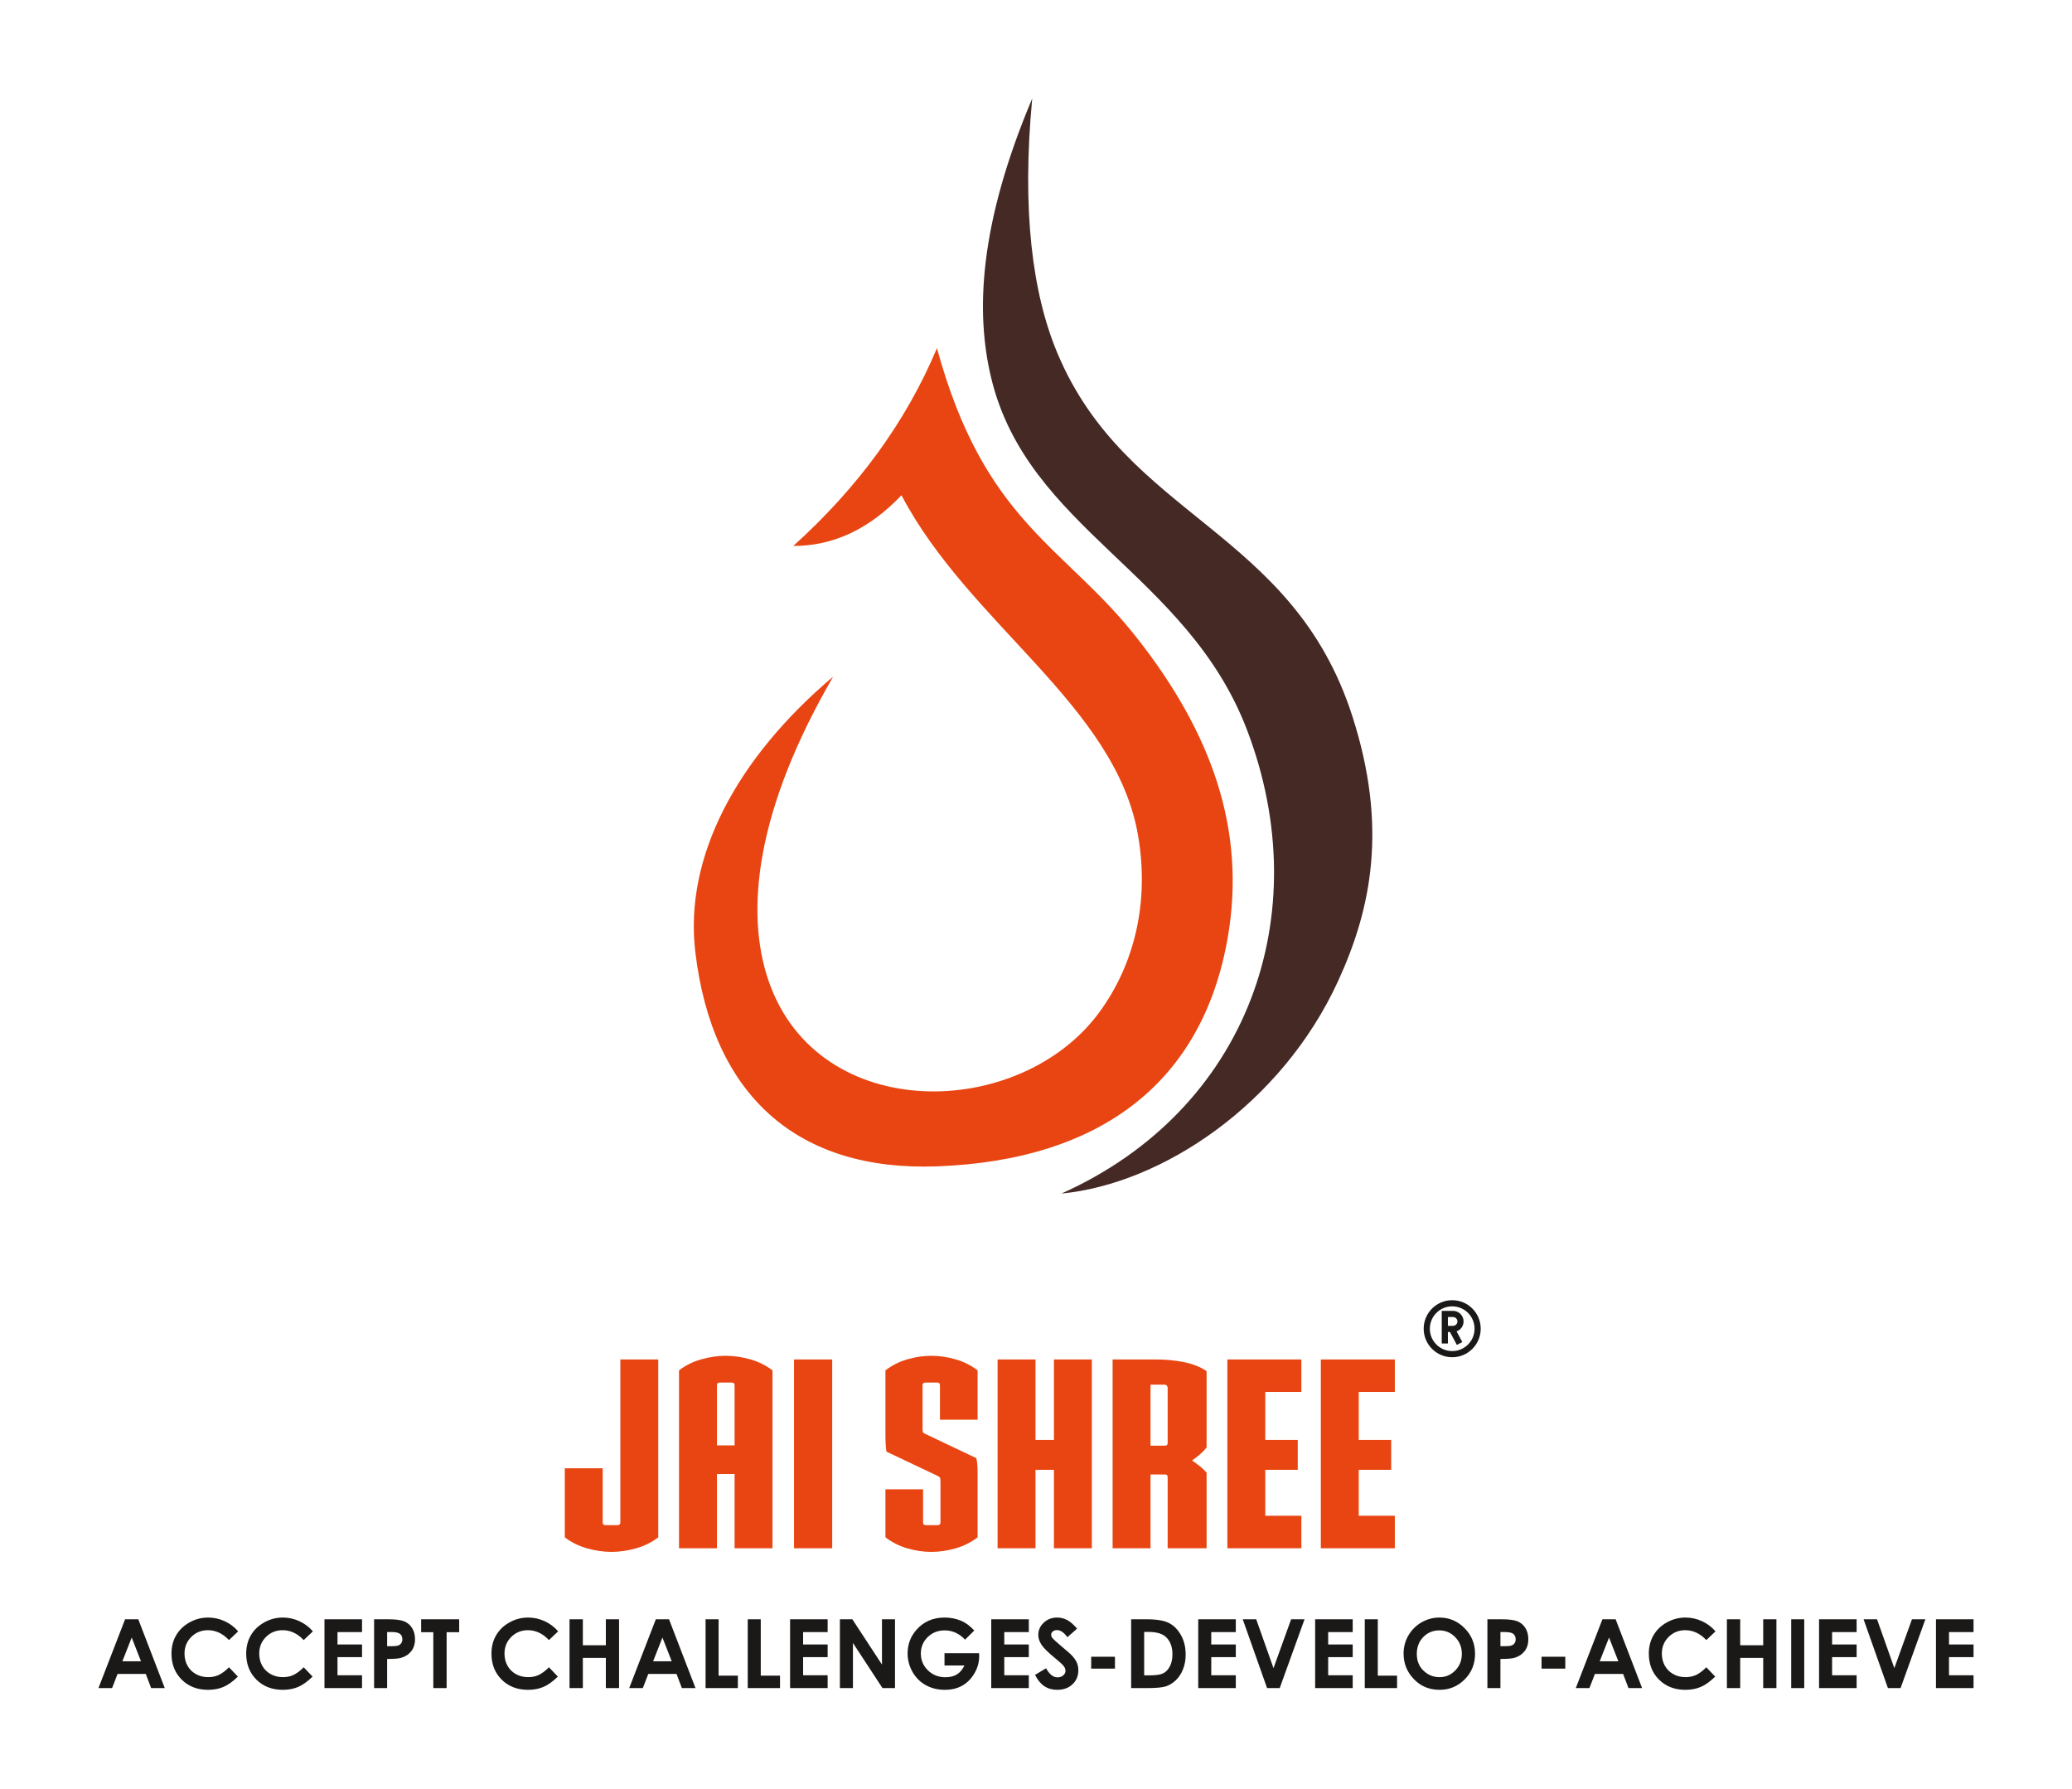
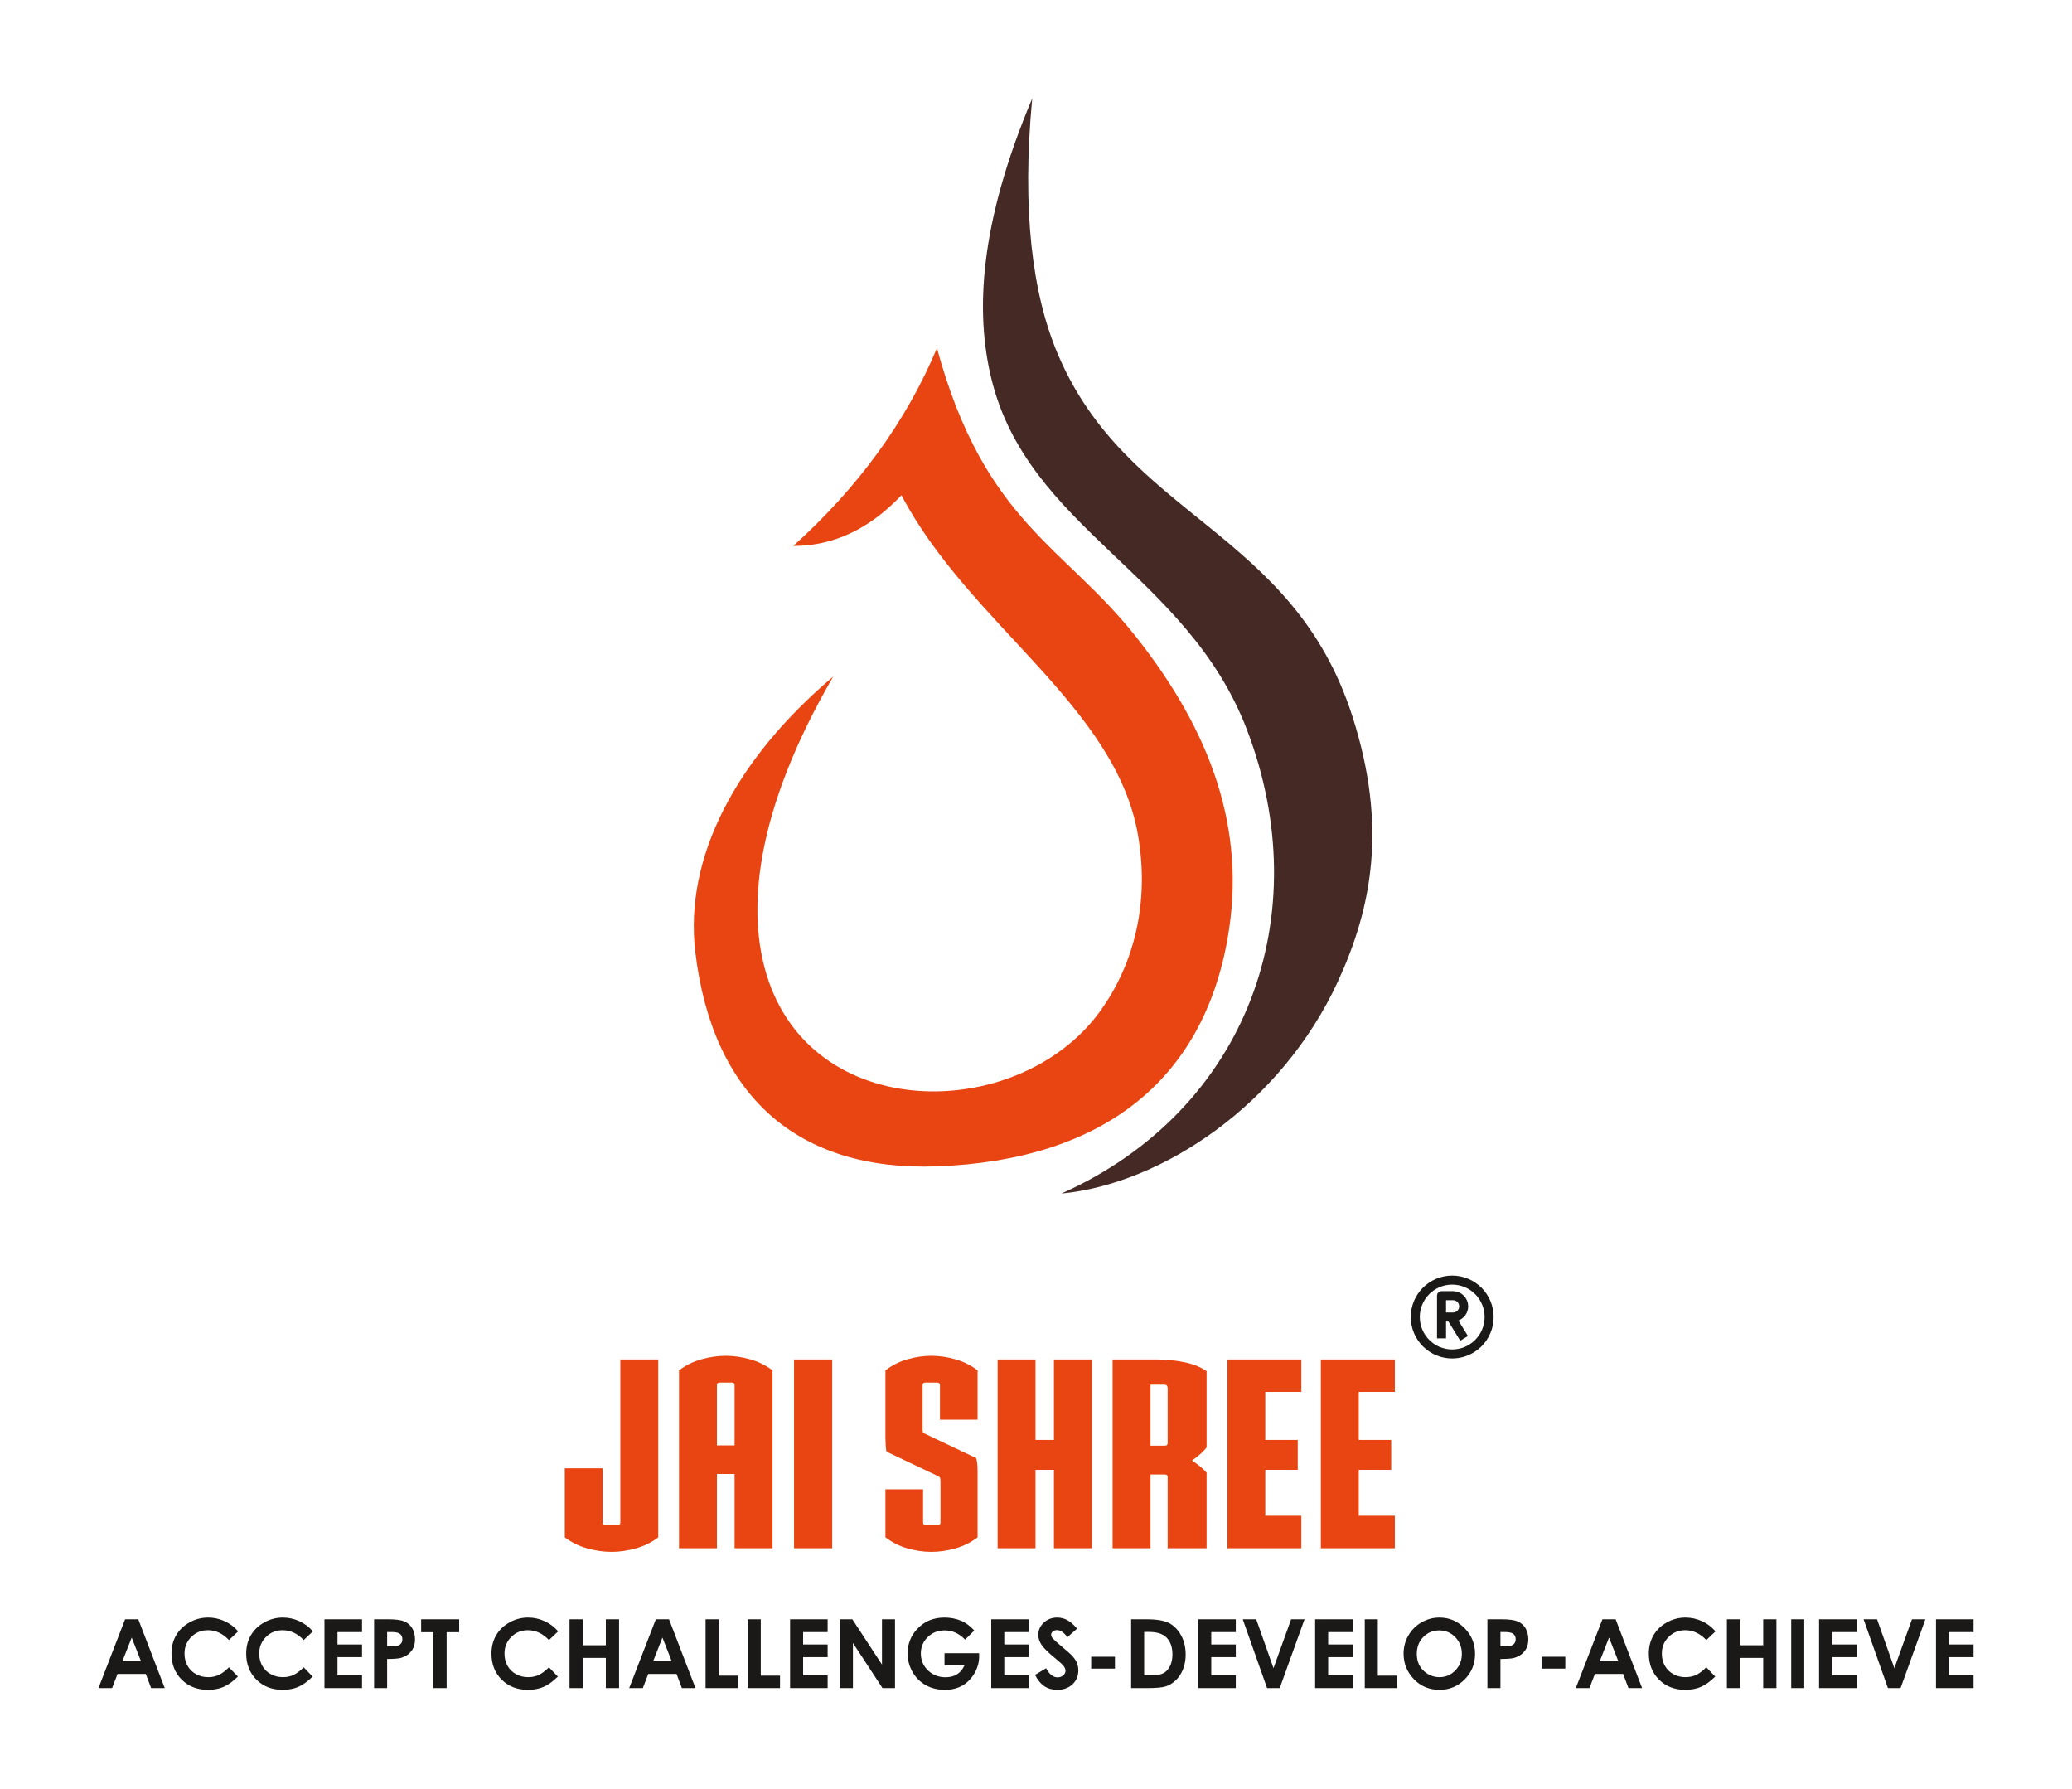
<svg xmlns="http://www.w3.org/2000/svg" viewBox="0 0 505.03 435.77">
  <g transform="translate(-53.82 -206.66)">
    <path fill="#442925" fill-rule="evenodd" d="  M357.747,384.469 C343.158,346.342 304.257,335.552 295.406,298.728 C291.523,282.573 292.526,261.2 305.414,230.658 C302.847,257.817 305.424,278.116 311.549,292.707 C328.452,332.974 368.855,335.596 383.485,381.306 C392.086,408.174 388.126,428.015 379.932,445.803 C366.123,475.782 337.082,495.137 312.531,497.507 C358.046,477.11 374.977,429.499 357.747,384.469 Z" />
    <path fill="#E84512" fill-rule="evenodd" d="  M273.542,327.337 C265.539,335.773 256.718,339.713 247.178,339.695 C263.007,325.411 274.703,309.356 282.193,291.499 C293.785,334.001 313.134,339.541 330.801,361.939 C349.072,385.101 357.67,408.847 353.046,435.264 C346.969,469.976 322.572,489.38 282.193,490.876 C248.097,492.138 227.42,473.567 223.286,438.56 C220.581,415.647 233.164,391.604 256.899,371.538 C238.132,403.861 235.281,428.79 241.201,445.806 C253.391,480.841 302.547,479.601 321.79,453.303 C330.301,441.673 334.016,426.593 331.213,410.259 C325.768,378.542 290.107,358.841 273.542,327.337 Z" />
  </g>
  <g transform="translate(-58.74 -198.07)">
    <path fill="#E84512" fill-rule="evenodd" d="  M209.944,529.338 L219.184,529.338 L219.184,572.687 C217.58,573.91 215.766,574.807 213.74,575.376 C211.716,575.946 209.733,576.23 207.792,576.23 C205.851,576.23 203.868,575.946 201.844,575.376 C199.818,574.807 198.004,573.91 196.401,572.687 L196.401,555.854 L205.641,555.854 L205.641,569.081 C205.641,569.501 205.872,569.713 206.337,569.713 L209.247,569.713 C209.712,569.713 209.944,569.501 209.944,569.081 L209.944,529.338 Z Z M247.028,575.345 L237.788,575.345 L237.788,557.245 L233.485,557.245 L233.485,575.345 L224.245,575.345 L224.245,531.996 C225.849,530.772 227.662,529.876 229.688,529.307 C231.712,528.736 233.697,528.451 235.636,528.451 C237.578,528.451 239.56,528.736 241.584,529.307 C243.61,529.876 245.424,530.772 247.028,531.996 L247.028,575.345 Z Z M237.788,550.284 L237.788,535.603 C237.788,535.181 237.556,534.97 237.093,534.97 L234.182,534.97 C233.716,534.97 233.485,535.181 233.485,535.603 L233.485,550.284 L237.788,550.284 Z Z M261.582,575.345 L252.279,575.345 L252.279,529.338 L261.582,529.338 L261.582,575.345 Z Z M283.606,546.235 C283.606,546.698 283.637,546.983 283.7,547.088 C283.763,547.194 283.922,547.31 284.175,547.436 L296.705,553.386 C296.915,554.23 297.021,555.369 297.021,556.803 L297.021,572.687 C295.418,573.91 293.625,574.807 291.642,575.376 C289.66,575.946 287.697,576.23 285.757,576.23 C283.816,576.23 281.865,575.946 279.903,575.376 C277.94,574.807 276.158,573.91 274.556,572.687 L274.556,560.979 L283.731,560.979 L283.731,569.081 C283.731,569.501 283.963,569.713 284.428,569.713 L287.275,569.713 C287.74,569.713 287.972,569.501 287.972,569.081 L287.972,559.334 C287.972,558.743 287.94,558.364 287.877,558.195 C287.813,558.027 287.55,557.836 287.086,557.626 L274.809,551.804 C274.725,551.382 274.66,550.834 274.619,550.159 C274.577,549.483 274.556,548.893 274.556,548.386 L274.556,531.996 C276.158,530.772 277.94,529.876 279.903,529.307 C281.865,528.736 283.816,528.451 285.757,528.451 C287.697,528.451 289.66,528.736 291.642,529.307 C293.625,529.876 295.418,530.772 297.021,531.996 L297.021,544.02 L287.846,544.02 L287.846,535.603 C287.846,535.181 287.612,534.97 287.149,534.97 L284.301,534.97 C283.837,534.97 283.606,535.181 283.606,535.603 L283.606,546.235 Z Z M301.894,529.338 L311.134,529.338 L311.134,548.955 L315.627,548.955 L315.627,529.338 L324.867,529.338 L324.867,575.345 L315.627,575.345 L315.627,556.232 L311.134,556.232 L311.134,575.345 L301.894,575.345 L301.894,529.338 Z Z M339.168,550.347 L342.712,550.347 C343.134,550.347 343.345,550.137 343.345,549.715 L343.345,536.362 C343.345,535.771 343.049,535.477 342.458,535.477 L339.168,535.477 L339.168,550.347 Z Z M343.345,558.005 C343.345,557.583 343.134,557.373 342.712,557.373 L339.168,557.373 L339.168,575.345 L329.928,575.345 L329.928,529.338 L340.434,529.338 C342.88,529.338 345.191,529.56 347.364,530.002 C349.537,530.446 351.361,531.174 352.837,532.185 L352.837,550.791 C352.415,551.339 351.889,551.888 351.255,552.436 C350.623,552.985 349.969,553.49 349.294,553.955 C349.969,554.419 350.623,554.904 351.255,555.41 C351.889,555.916 352.415,556.423 352.837,556.929 L352.837,575.345 L343.345,575.345 L343.345,558.005 Z Z M357.9,529.338 L375.936,529.338 L375.936,537.248 L367.14,537.248 L367.14,548.955 L375.051,548.955 L375.051,556.232 L367.14,556.232 L367.14,567.434 L375.936,567.434 L375.936,575.345 L357.9,575.345 L357.9,529.338 Z Z M380.681,529.338 L398.718,529.338 L398.718,537.248 L389.921,537.248 L389.921,548.955 L397.832,548.955 L397.832,556.232 L389.921,556.232 L389.921,567.434 L398.718,567.434 L398.718,575.345 L380.681,575.345 L380.681,529.338 Z" />
-     <g fill="none" stroke="#1b1918" stroke-width="1.5">
-       <circle cx="412.7" cy="521.85" r="6.2" />
-       <path d="M410.9,525.45 L410.9,518.25 L412.9,518.25 A1.82,1.82 0 0 1 412.9,521.9 L410.9,521.9 M412.6,521.9 L414.5,525.45" />
+     <g fill="none" stroke="#1b1918" stroke-width="2.2" stroke-linejoin="round">
+       <circle cx="412.7" cy="519.0" r="9.0" />
+       <path d="M410.1,524.2 L410.1,513.8 L412.9,513.8 A2.6,2.6 0 0 1 412.9,519.0 L410.1,519.0 M412.4,519.0 L415.6,524.2" />
    </g>
  </g>
  <g transform="translate(-44.92 -199.49)">
    <path fill="#1b1918" fill-rule="evenodd" d="  M75.41,594.073 L78.626,594.073 L85.079,610.842 L81.759,610.842 L80.451,607.386 L73.578,607.386 L72.239,610.842 L68.919,610.842 L75.41,594.073 Z Z M77.022,598.53 L74.75,604.303 L79.284,604.303 L77.022,598.53 Z Z M102.971,597.016 L100.734,599.141 C99.211,597.537 97.503,596.736 95.6,596.736 C93.996,596.736 92.642,597.285 91.543,598.378 C90.443,599.472 89.893,600.819 89.893,602.423 C89.893,603.54 90.138,604.533 90.625,605.397 C91.111,606.264 91.801,606.946 92.689,607.439 C93.579,607.934 94.569,608.179 95.658,608.179 C96.584,608.179 97.433,608.008 98.2,607.662 C98.971,607.315 99.815,606.684 100.734,605.774 L102.902,608.04 C101.664,609.25 100.492,610.09 99.391,610.557 C98.289,611.029 97.028,611.262 95.615,611.262 C93.008,611.262 90.871,610.436 89.208,608.783 C87.546,607.133 86.717,605.011 86.717,602.431 C86.717,600.756 87.094,599.273 87.854,597.974 C88.609,596.673 89.691,595.63 91.105,594.841 C92.513,594.05 94.031,593.653 95.663,593.653 C97.044,593.653 98.375,593.946 99.659,594.528 C100.94,595.112 102.046,595.942 102.971,597.016 Z Z M121.183,597.016 L118.945,599.141 C117.423,597.537 115.715,596.736 113.812,596.736 C112.208,596.736 110.854,597.285 109.755,598.378 C108.654,599.472 108.105,600.819 108.105,602.423 C108.105,603.54 108.35,604.533 108.837,605.397 C109.323,606.264 110.013,606.946 110.9,607.439 C111.791,607.934 112.781,608.179 113.87,608.179 C114.796,608.179 115.645,608.008 116.412,607.662 C117.183,607.315 118.027,606.684 118.945,605.774 L121.114,608.04 C119.876,609.25 118.704,610.09 117.603,610.557 C116.501,611.029 115.24,611.262 113.826,611.262 C111.22,611.262 109.083,610.436 107.42,608.783 C105.758,607.133 104.929,605.011 104.929,602.431 C104.929,600.756 105.306,599.273 106.066,597.974 C106.821,596.673 107.903,595.63 109.317,594.841 C110.725,594.05 112.243,593.653 113.874,593.653 C115.256,593.653 116.587,593.946 117.871,594.528 C119.152,595.112 120.258,595.942 121.183,597.016 Z Z M124.005,594.073 L133.161,594.073 L133.161,597.203 L127.181,597.203 L127.181,600.215 L133.161,600.215 L133.161,603.298 L127.181,603.298 L127.181,607.712 L133.161,607.712 L133.161,610.842 L124.005,610.842 L124.005,594.073 Z Z M136.103,594.073 L139.493,594.073 C141.326,594.073 142.645,594.24 143.456,594.579 C144.266,594.919 144.908,595.466 145.375,596.223 C145.841,596.978 146.075,597.885 146.075,598.942 C146.075,600.114 145.768,601.087 145.153,601.862 C144.542,602.636 143.708,603.177 142.654,603.482 C142.035,603.657 140.911,603.742 139.279,603.742 L139.279,610.842 L136.103,610.842 L136.103,594.073 Z Z M139.279,600.635 L140.304,600.635 C141.108,600.635 141.666,600.577 141.98,600.465 C142.296,600.347 142.541,600.162 142.723,599.897 C142.904,599.632 142.993,599.313 142.993,598.936 C142.993,598.285 142.74,597.81 142.233,597.514 C141.868,597.292 141.182,597.179 140.186,597.179 L139.279,597.179 L139.279,600.635 Z Z M147.569,594.073 L156.841,594.073 L156.841,597.226 L153.782,597.226 L153.782,610.842 L150.535,610.842 L150.535,597.226 L147.569,597.226 L147.569,594.073 Z Z M180.963,597.016 L178.725,599.141 C177.202,597.537 175.494,596.736 173.591,596.736 C171.987,596.736 170.634,597.285 169.535,598.378 C168.434,599.472 167.885,600.819 167.885,602.423 C167.885,603.54 168.13,604.533 168.616,605.397 C169.103,606.264 169.793,606.946 170.68,607.439 C171.57,607.934 172.56,608.179 173.649,608.179 C174.576,608.179 175.425,608.008 176.191,607.662 C176.962,607.315 177.806,606.684 178.725,605.774 L180.893,608.04 C179.655,609.25 178.483,610.09 177.383,610.557 C176.28,611.029 175.019,611.262 173.606,611.262 C170.999,611.262 168.863,610.436 167.199,608.783 C165.538,607.133 164.709,605.011 164.709,602.431 C164.709,600.756 165.086,599.273 165.846,597.974 C166.6,596.673 167.683,595.63 169.096,594.841 C170.505,594.05 172.022,593.653 173.654,593.653 C175.036,593.653 176.367,593.946 177.651,594.528 C178.932,595.112 180.037,595.942 180.963,597.016 Z Z M183.738,594.073 L186.984,594.073 L186.984,600.402 L192.589,600.402 L192.589,594.073 L195.811,594.073 L195.811,610.842 L192.589,610.842 L192.589,603.485 L186.984,603.485 L186.984,610.842 L183.738,610.842 L183.738,594.073 Z Z M204.772,594.073 L207.988,594.073 L214.44,610.842 L211.12,610.842 L209.813,607.386 L202.94,607.386 L201.601,610.842 L198.281,610.842 L204.772,594.073 Z Z M206.384,598.53 L204.111,604.303 L208.646,604.303 L206.384,598.53 Z Z M216.897,594.073 L220.072,594.073 L220.072,607.806 L224.766,607.806 L224.766,610.842 L216.897,610.842 L216.897,594.073 Z Z M227.173,594.073 L230.349,594.073 L230.349,607.806 L235.042,607.806 L235.042,610.842 L227.173,610.842 L227.173,594.073 Z Z M237.495,594.073 L246.65,594.073 L246.65,597.203 L240.671,597.203 L240.671,600.215 L246.65,600.215 L246.65,603.298 L240.671,603.298 L240.671,607.712 L246.65,607.712 L246.65,610.842 L237.495,610.842 L237.495,594.073 Z Z M249.639,594.073 L252.668,594.073 L259.892,605.109 L259.892,594.073 L263.068,594.073 L263.068,610.842 L260.017,610.842 L252.815,599.842 L252.815,610.842 L249.639,610.842 L249.639,594.073 Z Z M282.392,596.814 L280.147,599.036 C278.727,597.534 277.068,596.782 275.177,596.782 C273.53,596.782 272.148,597.327 271.036,598.421 C269.922,599.515 269.366,600.842 269.366,602.408 C269.366,604.023 269.942,605.392 271.097,606.517 C272.254,607.643 273.679,608.202 275.372,608.202 C276.472,608.202 277.403,607.969 278.159,607.505 C278.914,607.043 279.524,606.318 279.988,605.331 L275.134,605.331 L275.134,602.341 L283.564,602.341 L283.587,603.045 C283.587,604.513 283.207,605.903 282.447,607.217 C281.684,608.53 280.699,609.534 279.493,610.226 C278.283,610.916 276.861,611.262 275.235,611.262 C273.495,611.262 271.943,610.885 270.576,610.13 C269.21,609.37 268.131,608.296 267.333,606.899 C266.539,605.498 266.143,603.992 266.143,602.371 C266.143,600.154 266.878,598.222 268.346,596.584 C270.086,594.631 272.355,593.653 275.145,593.653 C276.605,593.653 277.972,593.922 279.245,594.462 C280.315,594.919 281.366,595.705 282.392,596.814 Z Z M286.527,594.073 L295.682,594.073 L295.682,597.203 L289.703,597.203 L289.703,600.215 L295.682,600.215 L295.682,603.298 L289.703,603.298 L289.703,607.712 L295.682,607.712 L295.682,610.842 L286.527,610.842 L286.527,594.073 Z Z M307.453,596.354 L305.086,598.441 C304.257,597.289 303.413,596.713 302.552,596.713 C302.132,596.713 301.789,596.825 301.525,597.047 C301.257,597.274 301.124,597.525 301.124,597.807 C301.124,598.086 301.217,598.355 301.409,598.605 C301.669,598.939 302.451,599.655 303.755,600.756 C304.974,601.777 305.713,602.419 305.973,602.684 C306.62,603.338 307.079,603.96 307.352,604.556 C307.62,605.155 307.756,605.806 307.756,606.509 C307.756,607.888 307.281,609.019 306.327,609.92 C305.377,610.815 304.136,611.262 302.604,611.262 C301.409,611.262 300.369,610.971 299.481,610.387 C298.594,609.799 297.831,608.88 297.2,607.626 L299.889,606.007 C300.7,607.487 301.63,608.227 302.681,608.227 C303.229,608.227 303.693,608.066 304.067,607.747 C304.441,607.427 304.628,607.058 304.628,606.641 C304.628,606.264 304.487,605.883 304.202,605.501 C303.923,605.124 303.3,604.539 302.339,603.758 C300.508,602.27 299.33,601.122 298.795,600.312 C298.262,599.503 297.994,598.697 297.994,597.891 C297.994,596.728 298.438,595.731 299.322,594.902 C300.209,594.07 301.303,593.653 302.604,593.653 C303.439,593.653 304.237,593.848 304.993,594.234 C305.752,594.622 306.569,595.327 307.453,596.354 Z Z M320.625,594.073 L324.405,594.073 C326.841,594.073 328.652,594.378 329.839,594.98 C331.022,595.584 331.999,596.564 332.767,597.928 C333.533,599.285 333.913,600.874 333.913,602.691 C333.913,603.983 333.7,605.17 333.271,606.252 C332.844,607.335 332.248,608.233 331.494,608.95 C330.737,609.662 329.92,610.157 329.041,610.433 C328.161,610.706 326.635,610.842 324.463,610.842 L320.625,610.842 L320.625,594.073 Z Z M323.801,597.156 L323.801,607.735 L325.281,607.735 C326.74,607.735 327.795,607.568 328.454,607.234 C329.111,606.899 329.648,606.335 330.064,605.544 C330.481,604.755 330.691,603.781 330.691,602.621 C330.691,600.842 330.193,599.46 329.2,598.48 C328.305,597.597 326.865,597.156 324.884,597.156 L323.801,597.156 Z Z M336.977,594.073 L346.132,594.073 L346.132,597.203 L340.153,597.203 L340.153,600.215 L346.132,600.215 L346.132,603.298 L340.153,603.298 L340.153,607.712 L346.132,607.712 L346.132,610.842 L336.977,610.842 L336.977,594.073 Z Z M347.826,594.073 L351.108,594.073 L355.323,605.984 L359.619,594.073 L362.89,594.073 L356.841,610.842 L353.757,610.842 L347.826,594.073 Z Z M365.473,594.073 L374.629,594.073 L374.629,597.203 L368.649,597.203 L368.649,600.215 L374.629,600.215 L374.629,603.298 L368.649,603.298 L368.649,607.712 L374.629,607.712 L374.629,610.842 L365.473,610.842 L365.473,594.073 Z Z M377.571,594.073 L380.747,594.073 L380.747,607.806 L385.441,607.806 L385.441,610.842 L377.571,610.842 L377.571,594.073 Z Z M395.777,593.653 C398.147,593.653 400.186,594.513 401.89,596.23 C403.6,597.946 404.452,600.041 404.452,602.509 C404.452,604.957 403.611,607.027 401.927,608.72 C400.245,610.413 398.201,611.262 395.8,611.262 C393.281,611.262 391.19,610.39 389.529,608.65 C387.862,606.911 387.03,604.844 387.03,602.449 C387.03,600.85 387.419,599.374 388.193,598.029 C388.968,596.685 390.035,595.619 391.389,594.833 C392.748,594.047 394.211,593.653 395.777,593.653 Z Z M395.729,596.782 C394.185,596.782 392.884,597.323 391.833,598.403 C390.778,599.48 390.252,600.85 390.252,602.515 C390.252,604.369 390.914,605.837 392.241,606.914 C393.273,607.758 394.453,608.179 395.788,608.179 C397.294,608.179 398.579,607.631 399.638,606.537 C400.7,605.443 401.23,604.096 401.23,602.492 C401.23,600.897 400.695,599.546 399.626,598.441 C398.559,597.335 397.26,596.782 395.729,596.782 Z Z M407.461,594.073 L410.851,594.073 C412.684,594.073 414.003,594.24 414.814,594.579 C415.624,594.919 416.266,595.466 416.733,596.223 C417.199,596.978 417.433,597.885 417.433,598.942 C417.433,600.114 417.126,601.087 416.511,601.862 C415.9,602.636 415.066,603.177 414.012,603.482 C413.393,603.657 412.269,603.742 410.637,603.742 L410.637,610.842 L407.461,610.842 L407.461,594.073 Z Z M410.637,600.635 L411.661,600.635 C412.466,600.635 413.024,600.577 413.338,600.465 C413.654,600.347 413.899,600.162 414.081,599.897 C414.262,599.632 414.351,599.313 414.351,598.936 C414.351,598.285 414.098,597.81 413.591,597.514 C413.226,597.292 412.54,597.179 411.544,597.179 L410.637,597.179 L410.637,600.635 Z Z M435.497,594.073 L438.713,594.073 L445.166,610.842 L441.846,610.842 L440.538,607.386 L433.665,607.386 L432.326,610.842 L429.006,610.842 L435.497,594.073 Z Z M437.109,598.53 L434.837,604.303 L439.372,604.303 L437.109,598.53 Z Z M463.058,597.016 L460.821,599.141 C459.298,597.537 457.59,596.736 455.687,596.736 C454.083,596.736 452.729,597.285 451.63,598.378 C450.53,599.472 449.98,600.819 449.98,602.423 C449.98,603.54 450.225,604.533 450.712,605.397 C451.199,606.264 451.889,606.946 452.776,607.439 C453.666,607.934 454.656,608.179 455.745,608.179 C456.672,608.179 457.521,608.008 458.287,607.662 C459.058,607.315 459.902,606.684 460.821,605.774 L462.989,608.04 C461.751,609.25 460.579,610.09 459.478,610.557 C458.376,611.029 457.115,611.262 455.702,611.262 C453.095,611.262 450.959,610.436 449.295,608.783 C447.634,607.133 446.804,605.011 446.804,602.431 C446.804,600.756 447.182,599.273 447.941,597.974 C448.696,596.673 449.778,595.63 451.192,594.841 C452.6,594.05 454.118,593.653 455.75,593.653 C457.132,593.653 458.462,593.946 459.747,594.528 C461.028,595.112 462.133,595.942 463.058,597.016 Z Z M465.834,594.073 L469.079,594.073 L469.079,600.402 L474.685,600.402 L474.685,594.073 L477.907,594.073 L477.907,610.842 L474.685,610.842 L474.685,603.485 L469.079,603.485 L469.079,610.842 L465.834,610.842 L465.834,594.073 Z Z M481.509,594.073 L484.685,594.073 L484.685,610.842 L481.509,610.842 L481.509,594.073 Z Z M488.301,594.073 L497.456,594.073 L497.456,597.203 L491.477,597.203 L491.477,600.215 L497.456,600.215 L497.456,603.298 L491.477,603.298 L491.477,607.712 L497.456,607.712 L497.456,610.842 L488.301,610.842 L488.301,594.073 Z Z M499.149,594.073 L502.431,594.073 L506.647,605.984 L510.943,594.073 L514.213,594.073 L508.164,610.842 L505.081,610.842 L499.149,594.073 Z Z M516.797,594.073 L525.953,594.073 L525.953,597.203 L519.973,597.203 L519.973,600.215 L525.953,600.215 L525.953,603.298 L519.973,603.298 L519.973,607.712 L525.953,607.712 L525.953,610.842 L516.797,610.842 L516.797,594.073 Z Z M310.887,603.205 L316.678,603.205 L316.678,606.1 L310.887,606.1 L310.887,603.205 Z Z M420.657,603.205 L426.447,603.205 L426.447,606.1 L420.657,606.1 L420.657,603.205 Z" />
  </g>
</svg>
